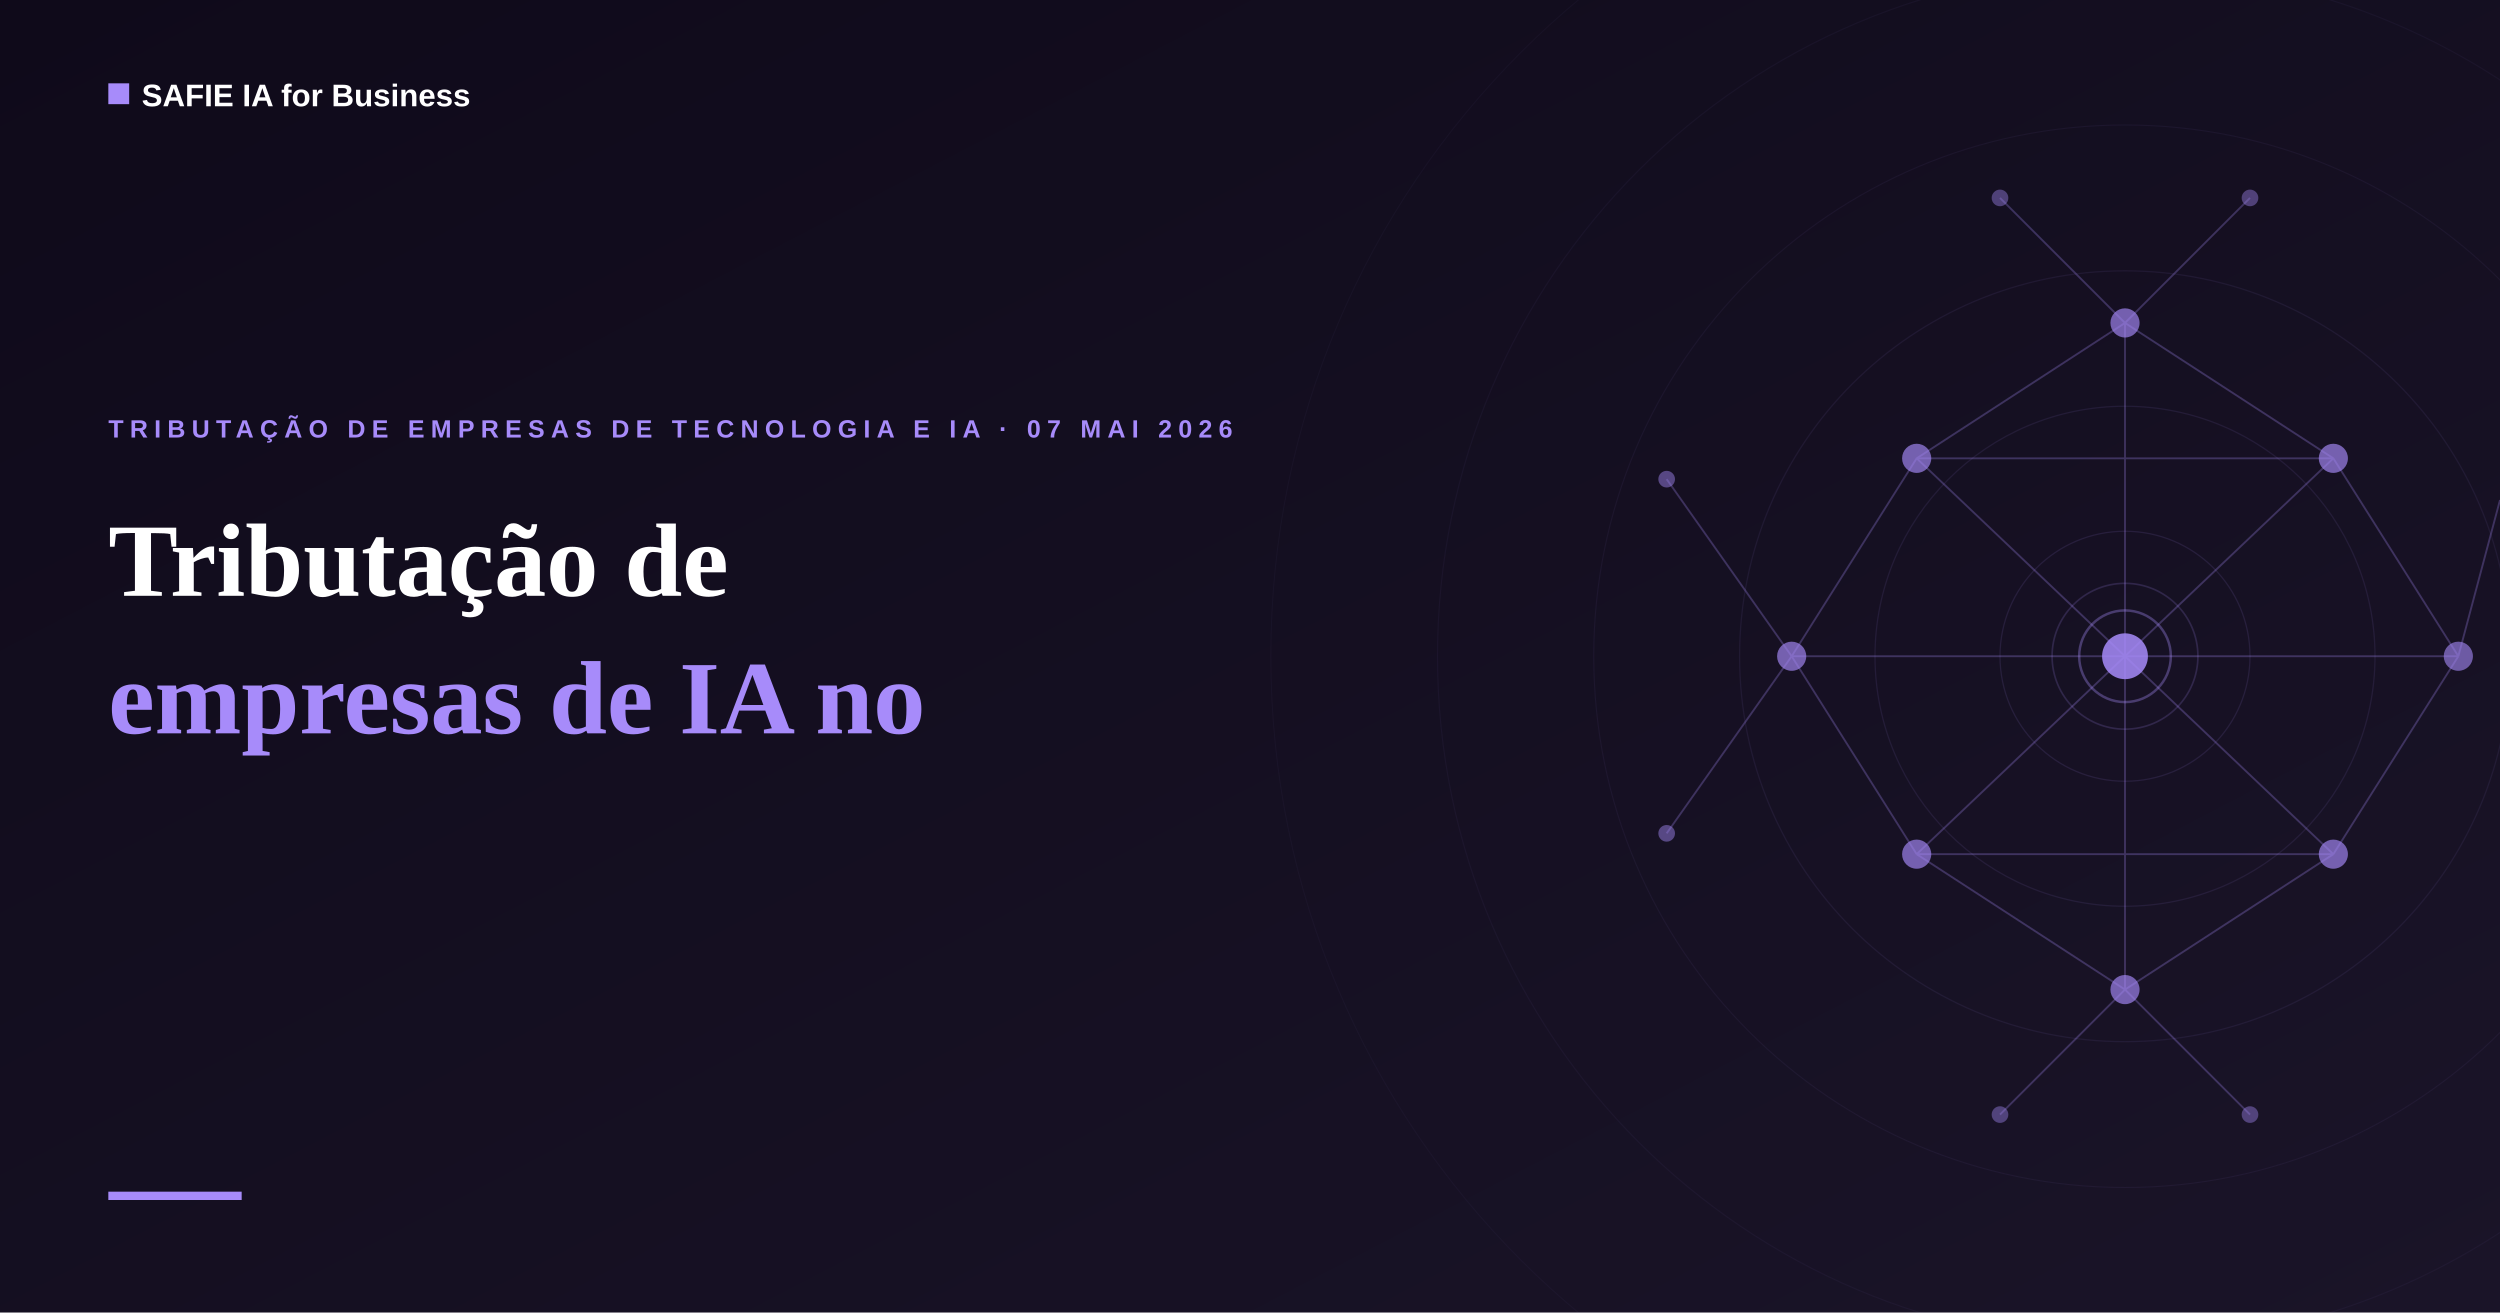
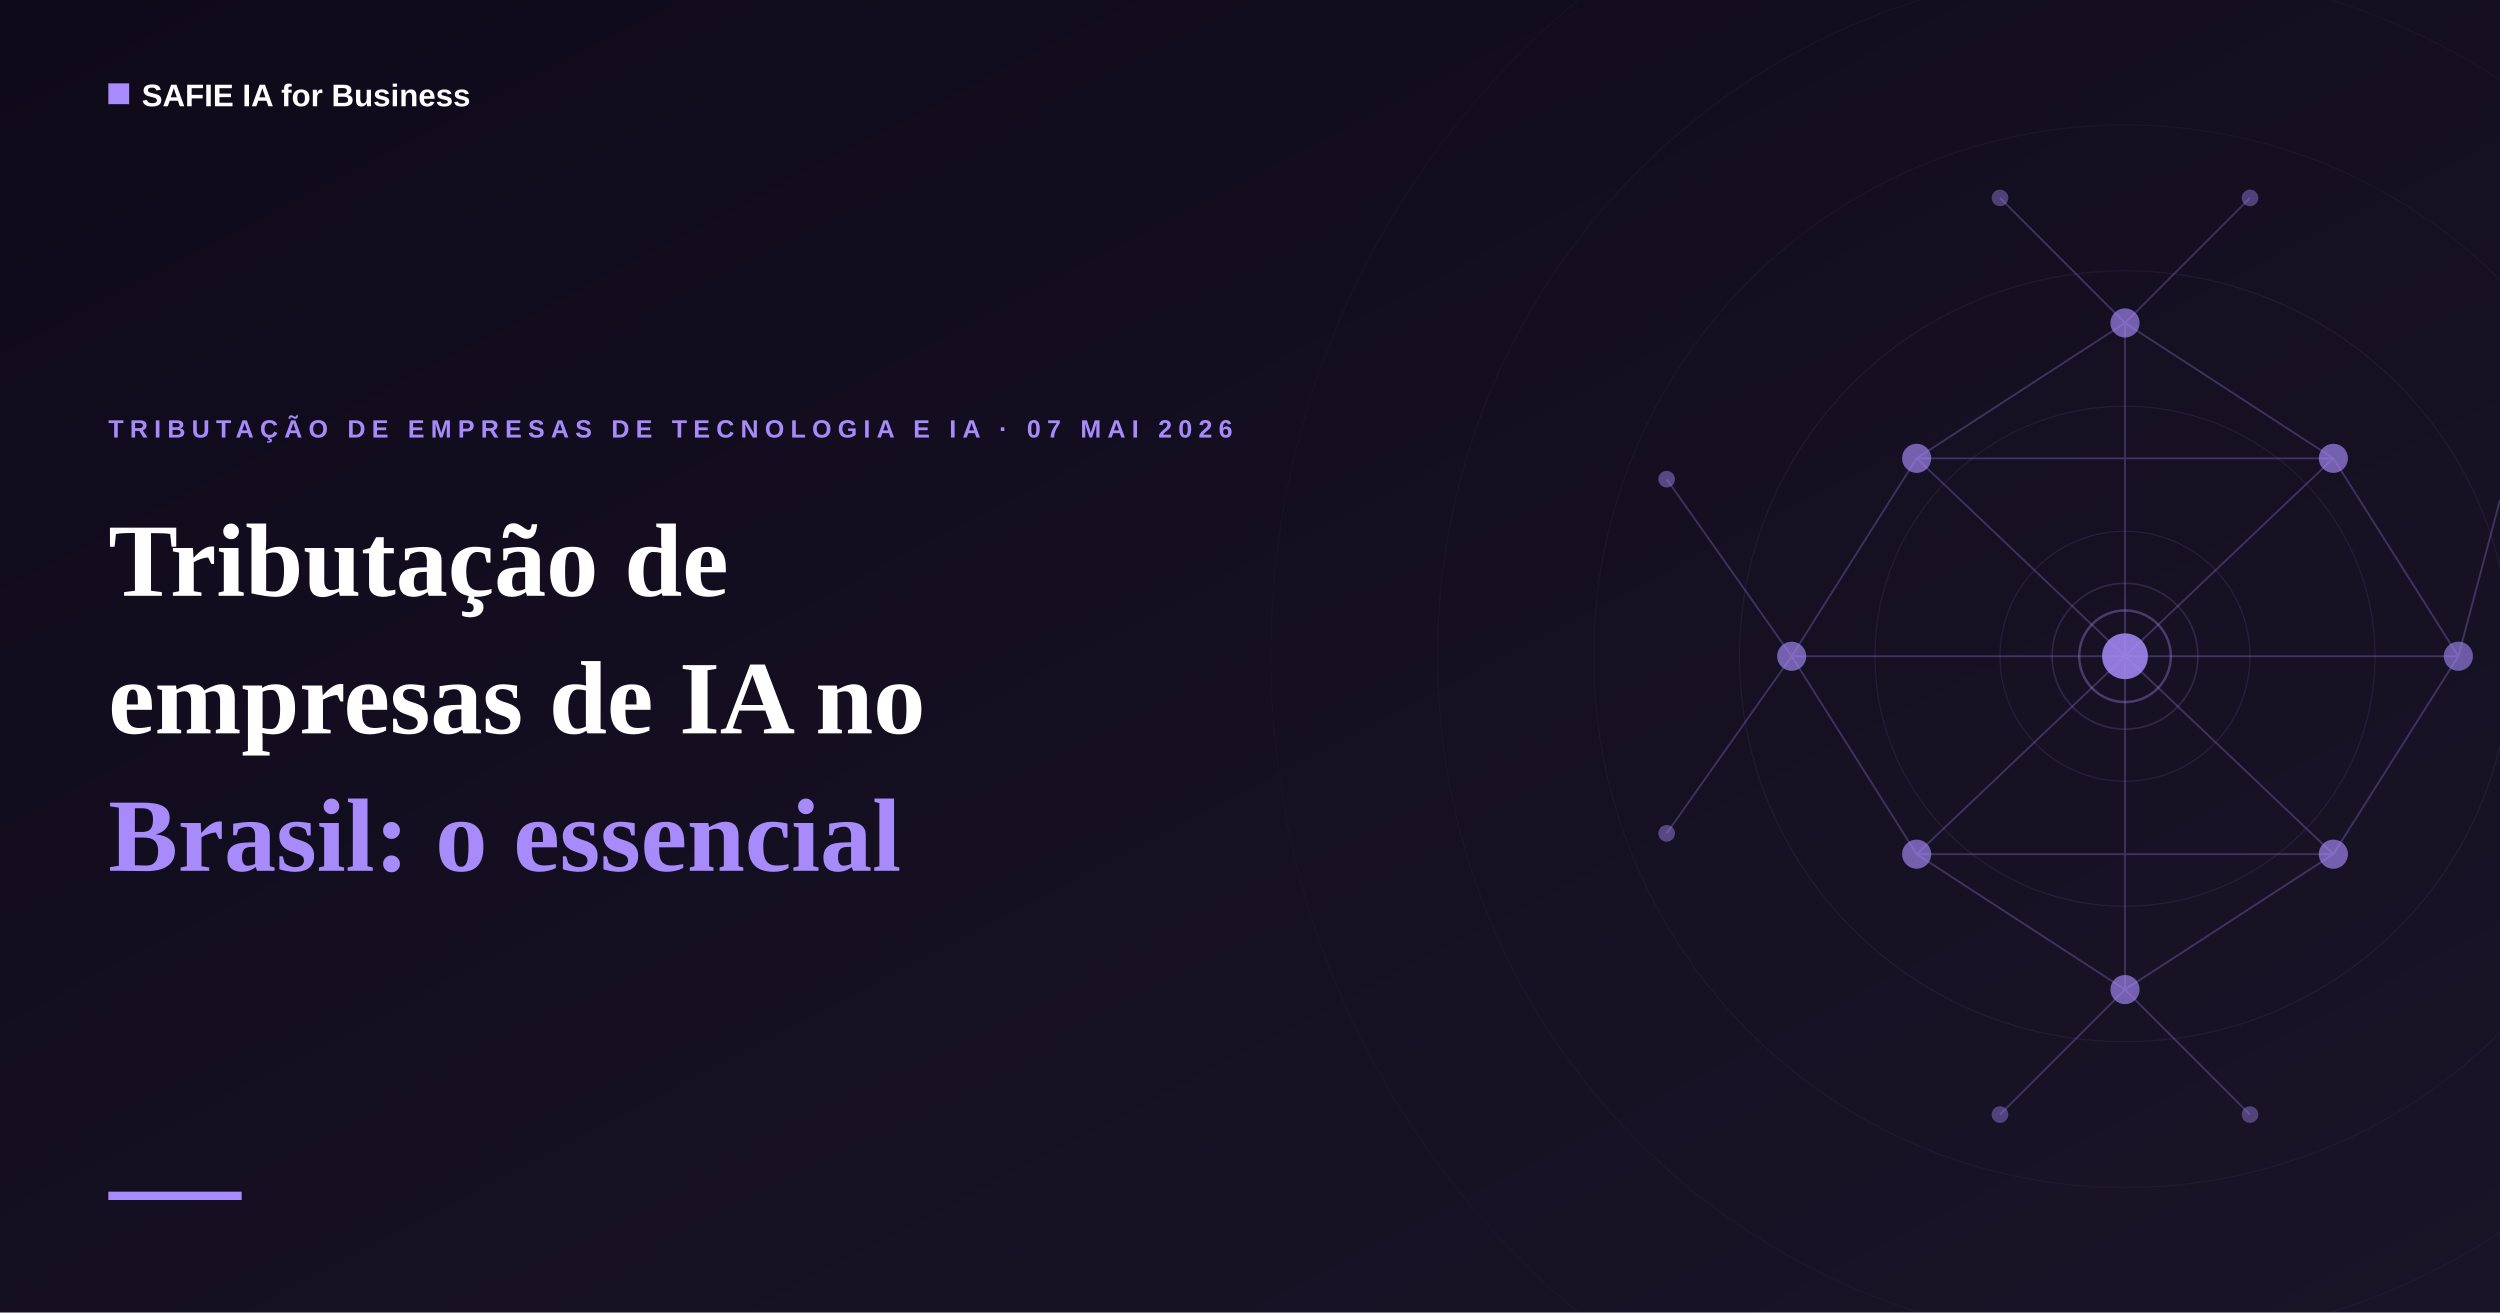
<svg xmlns="http://www.w3.org/2000/svg" viewBox="0 0 1200 630" width="1200" height="630">
  <defs>
    <linearGradient id="bg-grad" x1="0%" y1="0%" x2="100%" y2="100%">
      <stop offset="0%" stop-color="#0f0a1a" />
      <stop offset="100%" stop-color="#1a1428" />
    </linearGradient>
  </defs>
  <rect width="1200" height="630" fill="url(#bg-grad)" />
  <g stroke="#a78bfa" fill="none">
    <circle cx="1020" cy="315" r="60" stroke-width="0.6" opacity="0.12" />
    <circle cx="1020" cy="315" r="120" stroke-width="0.6" opacity="0.10" />
    <circle cx="1020" cy="315" r="185" stroke-width="0.6" opacity="0.08" />
    <circle cx="1020" cy="315" r="255" stroke-width="0.5" opacity="0.06" />
    <circle cx="1020" cy="315" r="330" stroke-width="0.5" opacity="0.05" />
    <circle cx="1020" cy="315" r="410" stroke-width="0.4" opacity="0.04" />
  </g>
  <g stroke="#a78bfa" stroke-width="0.9" opacity="0.28" fill="none">
    <line x1="1020" y1="315" x2="920" y2="220" />
    <line x1="1020" y1="315" x2="1120" y2="220" />
    <line x1="1020" y1="315" x2="920" y2="410" />
    <line x1="1020" y1="315" x2="1120" y2="410" />
    <line x1="1020" y1="315" x2="860" y2="315" />
    <line x1="1020" y1="315" x2="1180" y2="315" />
    <line x1="1020" y1="315" x2="1020" y2="155" />
    <line x1="1020" y1="315" x2="1020" y2="475" />
    <line x1="920" y1="220" x2="1120" y2="220" />
    <line x1="920" y1="410" x2="1120" y2="410" />
    <line x1="920" y1="220" x2="860" y2="315" />
    <line x1="920" y1="410" x2="860" y2="315" />
    <line x1="1120" y1="220" x2="1180" y2="315" />
    <line x1="1120" y1="410" x2="1180" y2="315" />
    <line x1="1020" y1="155" x2="920" y2="220" />
    <line x1="1020" y1="155" x2="1120" y2="220" />
    <line x1="1020" y1="475" x2="920" y2="410" />
    <line x1="1020" y1="475" x2="1120" y2="410" />
    <line x1="860" y1="315" x2="800" y2="230" />
    <line x1="860" y1="315" x2="800" y2="400" />
    <line x1="1180" y1="315" x2="1200" y2="240" />
    <line x1="1020" y1="155" x2="960" y2="95" />
    <line x1="1020" y1="155" x2="1080" y2="95" />
    <line x1="1020" y1="475" x2="960" y2="535" />
    <line x1="1020" y1="475" x2="1080" y2="535" />
  </g>
  <circle cx="1020" cy="315" r="11" fill="#a78bfa" opacity="0.85" />
  <circle cx="1020" cy="315" r="22" fill="none" stroke="#a78bfa" stroke-width="1.2" opacity="0.35" />
  <circle cx="1020" cy="315" r="35" fill="none" stroke="#a78bfa" stroke-width="0.8" opacity="0.18" />
  <circle cx="920" cy="220" r="7" fill="#a78bfa" opacity="0.65" />
  <circle cx="1120" cy="220" r="7" fill="#a78bfa" opacity="0.65" />
  <circle cx="920" cy="410" r="7" fill="#a78bfa" opacity="0.65" />
  <circle cx="1120" cy="410" r="7" fill="#a78bfa" opacity="0.65" />
  <circle cx="860" cy="315" r="7" fill="#a78bfa" opacity="0.65" />
  <circle cx="1180" cy="315" r="7" fill="#a78bfa" opacity="0.60" />
  <circle cx="1020" cy="155" r="7" fill="#a78bfa" opacity="0.65" />
  <circle cx="1020" cy="475" r="7" fill="#a78bfa" opacity="0.65" />
  <circle cx="800" cy="230" r="4" fill="#a78bfa" opacity="0.45" />
  <circle cx="800" cy="400" r="4" fill="#a78bfa" opacity="0.45" />
  <circle cx="960" cy="95" r="4" fill="#a78bfa" opacity="0.40" />
  <circle cx="1080" cy="95" r="4" fill="#a78bfa" opacity="0.40" />
  <circle cx="960" cy="535" r="4" fill="#a78bfa" opacity="0.40" />
  <circle cx="1080" cy="535" r="4" fill="#a78bfa" opacity="0.40" />
  <rect x="52" y="40" width="10" height="10" fill="#a78bfa" />
  <text x="68" y="51" fill="#ffffff" font-family="'DM Sans', Arial, sans-serif" font-size="15" font-weight="600">SAFIE IA for Business</text>
  <text x="52" y="210" fill="#a78bfa" font-family="'DM Sans', Arial, sans-serif" font-size="12" font-weight="600" letter-spacing="3">TRIBUTAÇÃO DE EMPRESAS DE TECNOLOGIA E IA · 07 MAI 2026</text>
  <text x="52" y="286" fill="#ffffff" font-family="Georgia, 'Times New Roman', serif" font-size="50" font-weight="700">Tributação de</text>
-   <text x="52" y="352" fill="#a78bfa" font-family="Georgia, 'Times New Roman', serif" font-size="50" font-weight="700">empresas de IA no</text>
-   <text x="52" y="418" fill="#a78bfa" font-family="Georgia, 'Times New Roman', serif" font-size="50" font-weight="700" />
+   <text x="52" y="352" fill="#ffffff" font-family="Georgia, 'Times New Roman', serif" font-size="50" font-weight="700">empresas de IA no</text>
+   <text x="52" y="418" fill="#a78bfa" font-family="Georgia, 'Times New Roman', serif" font-size="50" font-weight="700">Brasil: o essencial</text>
  <rect x="52" y="572" width="64" height="4" fill="#a78bfa" />
</svg>
